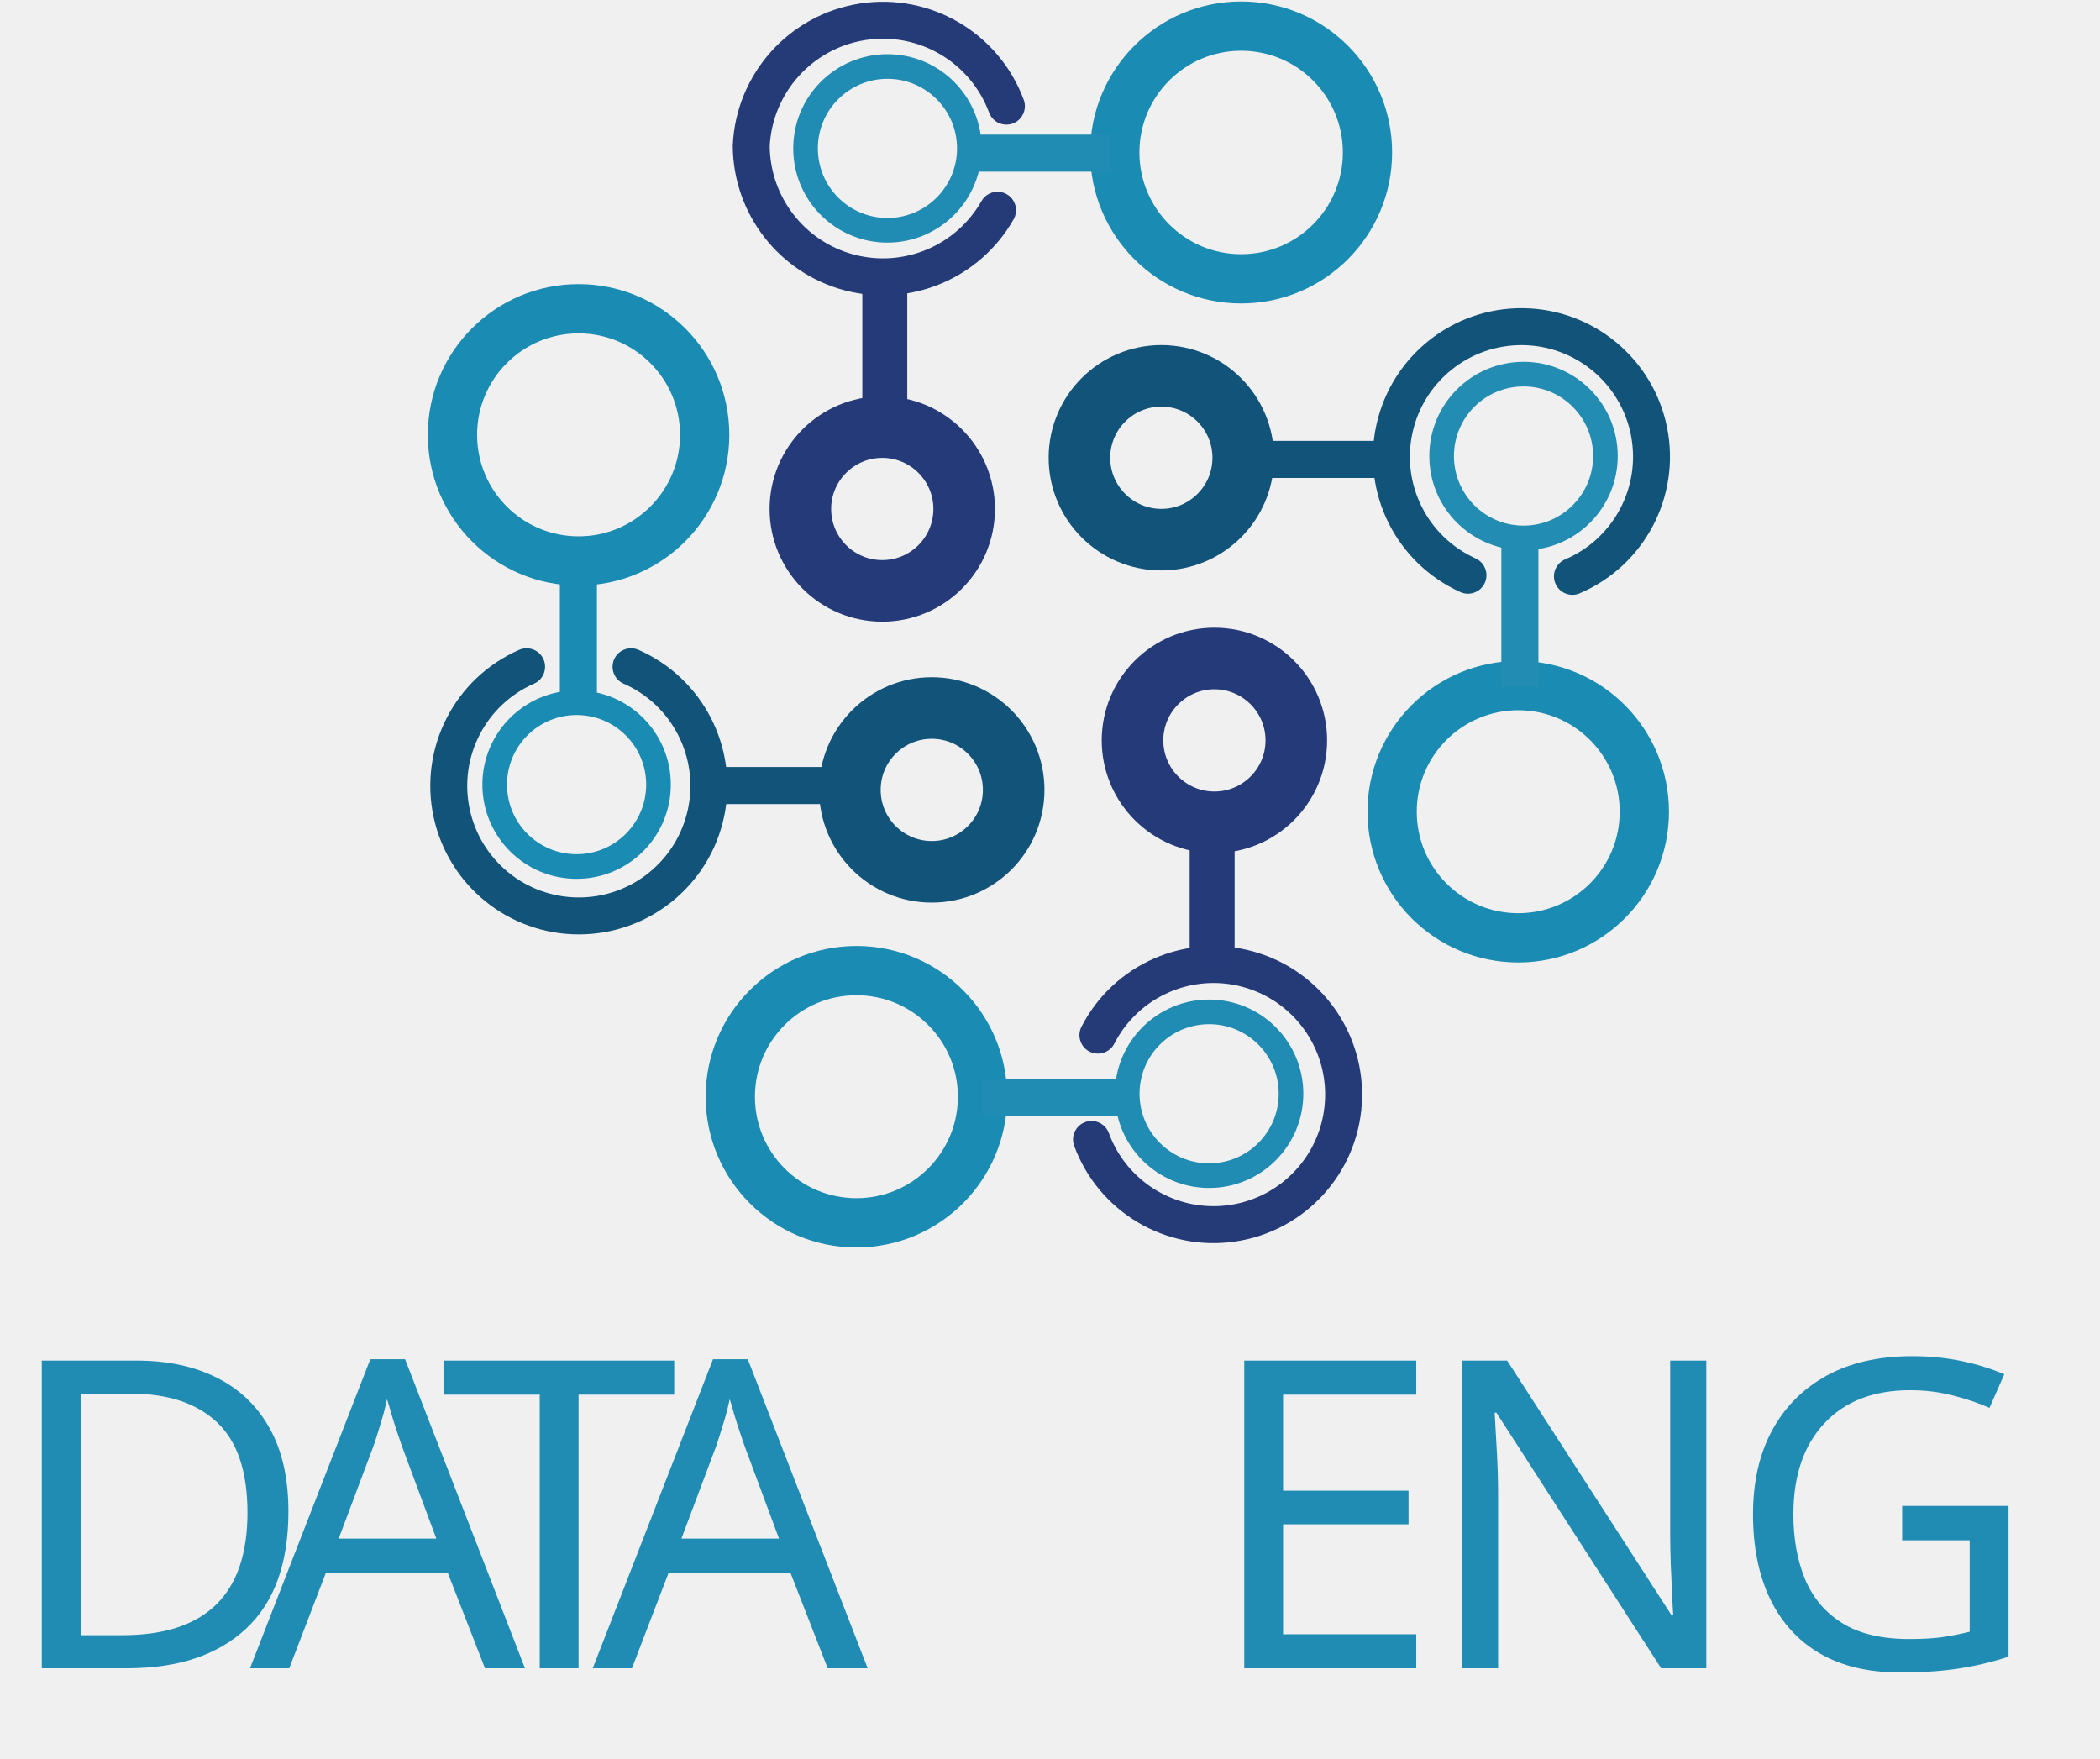
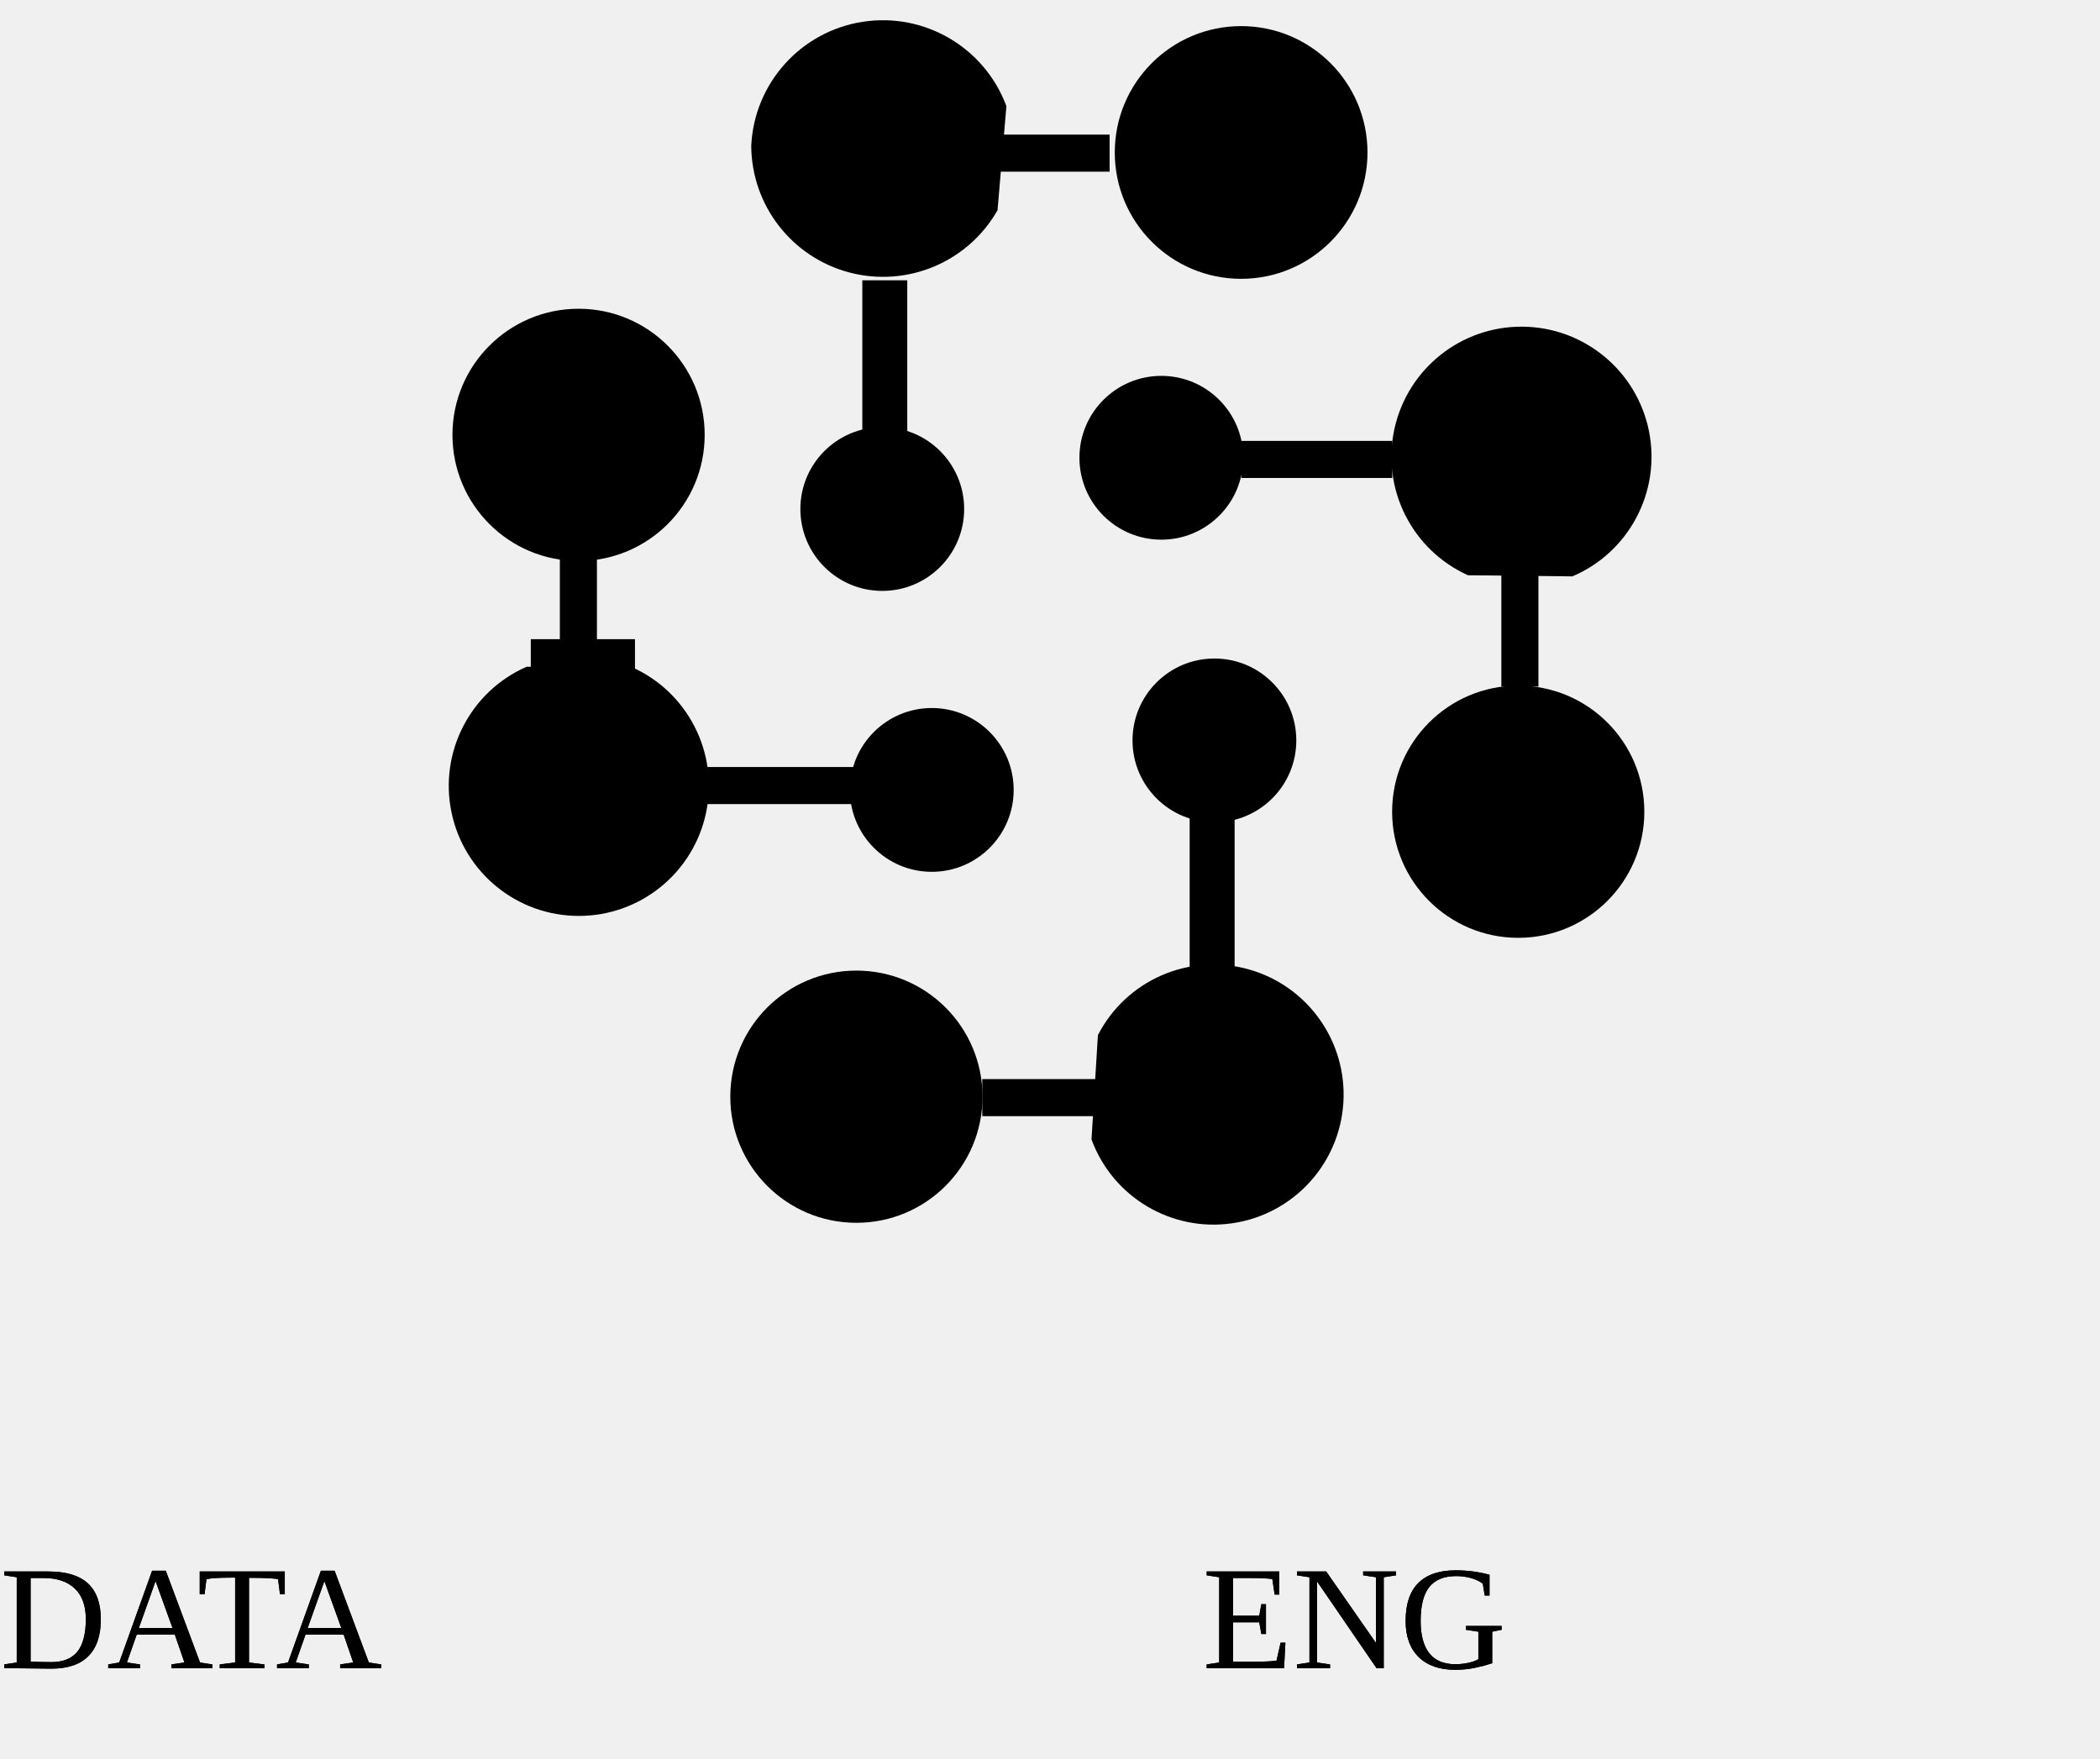
<svg xmlns="http://www.w3.org/2000/svg" viewBox="0 0 170.52 142.81">
  <defs>
    <style>.cls-1,.cls-4{font-size:35px;font-family:BerlinRounded-Regular, Berlin Rounded;letter-spacing:-0.13em;}.cls-1{fill:#fff;}.cls-2{letter-spacing:-0.1em;}.cls-3{letter-spacing:-0.05em;}.cls-14,.cls-4{fill:#218cb3;}.cls-10,.cls-11,.cls-12,.cls-13,.cls-19,.cls-5,.cls-6,.cls-7,.cls-8,.cls-9{fill:none;}.cls-11,.cls-5{stroke:#1a8bb2;}.cls-10,.cls-11,.cls-13,.cls-19,.cls-5,.cls-6,.cls-7,.cls-8,.cls-9{stroke-miterlimit:10;}.cls-5{stroke-width:4px;}.cls-19,.cls-6,.cls-7{stroke:#12537a;}.cls-13,.cls-19,.cls-6{stroke-linecap:round;}.cls-13,.cls-6{stroke-width:3px;}.cls-19,.cls-7,.cls-8{stroke-width:5px;}.cls-8{stroke:#253a78;}.cls-9{stroke:#238cb3;}.cls-10,.cls-11,.cls-9{stroke-width:2px;}.cls-10{stroke:#218cb3;}.cls-13{stroke:#243b78;}.cls-15{fill:#12537a;}.cls-16{fill:#253a78;}.cls-17{fill:#1a8bb2;}.cls-18{fill:#238cb3;}</style>
  </defs>
  <g id="Layer_2" data-name="Layer 2">
    <g id="Layer_1-2" data-name="Layer 1">
-       <text class="cls-1" transform="translate(0 135.46)">DATA<tspan class="cls-2" x="89.18" y="0"> </tspan>
-         <tspan class="cls-3" x="97.64" y="0">ENG</tspan>
+       <text className="cls-1" transform="translate(0 135.46)">DATA<tspan className="cls-2" x="89.18" y="0"> </tspan>
+         <tspan className="cls-3" x="97.64" y="0">ENG</tspan>
      </text>
-       <text class="cls-4" transform="translate(0 135.46)">DATA<tspan class="cls-2" x="89.18" y="0"> </tspan>
-         <tspan class="cls-3" x="97.64" y="0">ENG</tspan>
+       <text className="cls-4" transform="translate(0 135.46)">DATA<tspan className="cls-2" x="89.18" y="0"> </tspan>
+         <tspan className="cls-3" x="97.64" y="0">ENG</tspan>
      </text>
-       <circle class="cls-5" cx="100.78" cy="12.38" r="10.26" />
-       <circle class="cls-5" cx="123.28" cy="65.91" r="10.24" />
-       <circle class="cls-5" cx="69.54" cy="89.05" r="10.24" />
-       <circle class="cls-5" cx="46.98" cy="35.31" r="10.24" />
-       <path class="cls-6" d="M42.76,54.14a10.56,10.56,0,1,0,8.48,0" />
-       <circle class="cls-7" cx="94.3" cy="37.17" r="6.65" />
-       <circle class="cls-8" cx="71.64" cy="41.33" r="6.65" />
-       <circle class="cls-8" cx="98.61" cy="60.12" r="6.65" />
-       <circle class="cls-9" cx="123.71" cy="37.03" r="6.65" />
-       <circle class="cls-10" cx="98.18" cy="88.81" r="6.65" />
-       <circle class="cls-11" cx="46.82" cy="63.71" r="6.65" />
-       <circle class="cls-10" cx="72.06" cy="12.05" r="6.65" />
-       <rect class="cls-12" x="43.1" y="51.9" width="8.46" height="3.44" />
-       <path class="cls-13" d="M81.72,8.62A10.7,10.7,0,0,0,61,11.85,10.7,10.7,0,0,0,81,17.07" />
-       <path class="cls-6" d="M127.68,46.8a10.56,10.56,0,1,0-8.48-.09" />
-       <path class="cls-13" d="M88.63,92.52a10.56,10.56,0,1,0,.52-8.47" />
-       <rect class="cls-14" x="77.85" y="10.93" width="12.25" height="3.01" />
-       <rect class="cls-15" x="57.2" y="62.28" width="12.25" height="3.01" />
-       <rect class="cls-14" x="79.76" y="87.62" width="12.25" height="3.01" />
-       <rect class="cls-15" x="100.8" y="35.8" width="12.25" height="3.01" />
-       <rect class="cls-16" x="92.3" y="70.66" width="12.25" height="3.65" transform="translate(25.94 170.92) rotate(-90)" />
-       <rect class="cls-16" x="65.72" y="27.06" width="12.25" height="3.65" transform="translate(42.96 100.73) rotate(-90)" />
-       <rect class="cls-17" x="40.84" y="49.85" width="12.25" height="3.01" transform="translate(-4.39 98.33) rotate(-90)" />
-       <rect class="cls-18" x="117.3" y="48.13" width="12.25" height="3.01" transform="translate(73.78 173.05) rotate(-90)" />
-       <circle class="cls-19" cx="75.66" cy="64.14" r="6.65" />
+       <circle className="cls-5" cx="100.78" cy="12.38" r="10.26" />
+       <circle className="cls-5" cx="123.28" cy="65.91" r="10.24" />
+       <circle className="cls-5" cx="69.54" cy="89.05" r="10.24" />
+       <circle className="cls-5" cx="46.98" cy="35.31" r="10.24" />
+       <path className="cls-6" d="M42.76,54.14a10.56,10.56,0,1,0,8.48,0" />
+       <circle className="cls-7" cx="94.3" cy="37.17" r="6.65" />
+       <circle className="cls-8" cx="71.64" cy="41.33" r="6.65" />
+       <circle className="cls-8" cx="98.61" cy="60.12" r="6.65" />
+       <circle className="cls-9" cx="123.71" cy="37.03" r="6.65" />
+       <circle className="cls-10" cx="98.18" cy="88.81" r="6.65" />
+       <circle className="cls-11" cx="46.82" cy="63.71" r="6.65" />
+       <circle className="cls-10" cx="72.06" cy="12.05" r="6.65" />
+       <rect className="cls-12" x="43.1" y="51.9" width="8.46" height="3.44" />
+       <path className="cls-13" d="M81.72,8.62A10.7,10.7,0,0,0,61,11.85,10.7,10.7,0,0,0,81,17.07" />
+       <path className="cls-6" d="M127.68,46.8a10.56,10.56,0,1,0-8.48-.09" />
+       <path className="cls-13" d="M88.63,92.52a10.56,10.56,0,1,0,.52-8.47" />
+       <rect className="cls-14" x="77.85" y="10.93" width="12.25" height="3.01" />
+       <rect className="cls-15" x="57.2" y="62.28" width="12.25" height="3.01" />
+       <rect className="cls-14" x="79.76" y="87.62" width="12.25" height="3.01" />
+       <rect className="cls-15" x="100.8" y="35.8" width="12.25" height="3.01" />
+       <rect className="cls-16" x="92.3" y="70.66" width="12.25" height="3.65" transform="translate(25.94 170.92) rotate(-90)" />
+       <rect className="cls-16" x="65.72" y="27.06" width="12.25" height="3.65" transform="translate(42.96 100.73) rotate(-90)" />
+       <rect className="cls-17" x="40.84" y="49.85" width="12.25" height="3.01" transform="translate(-4.39 98.33) rotate(-90)" />
+       <rect className="cls-18" x="117.3" y="48.13" width="12.25" height="3.01" transform="translate(73.78 173.05) rotate(-90)" />
+       <circle className="cls-19" cx="75.66" cy="64.14" r="6.65" />
    </g>
  </g>
</svg>
